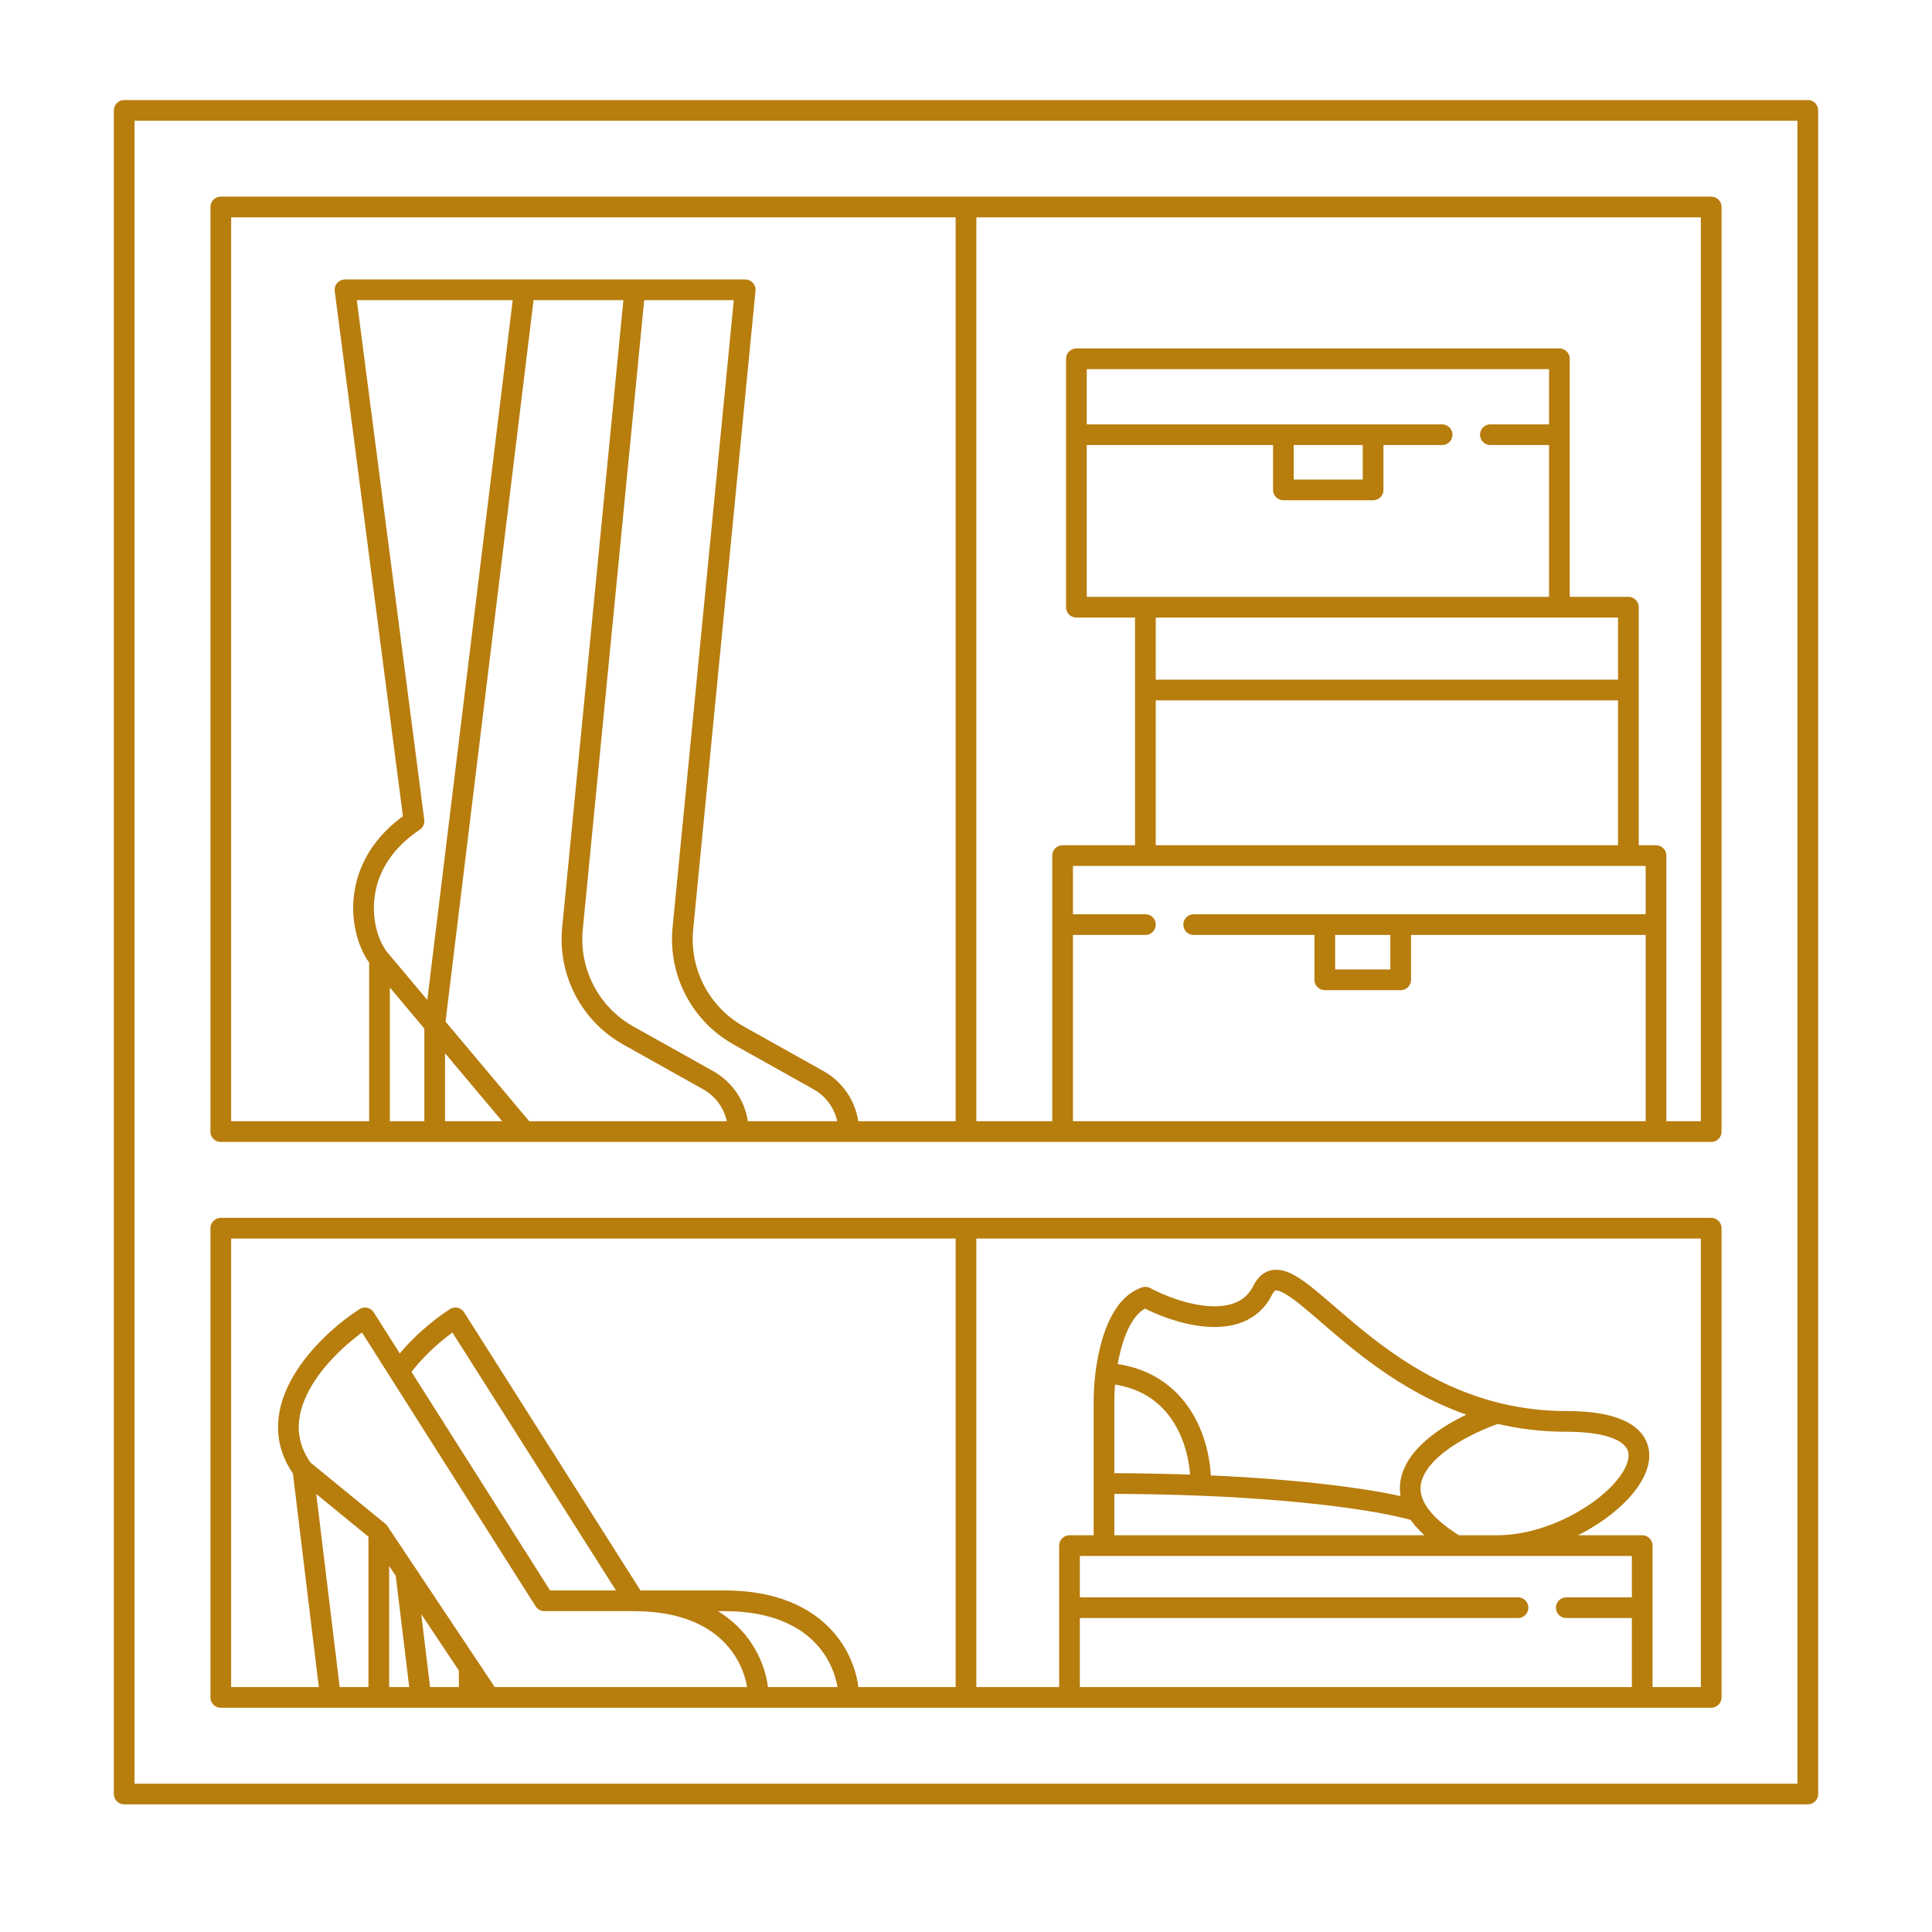
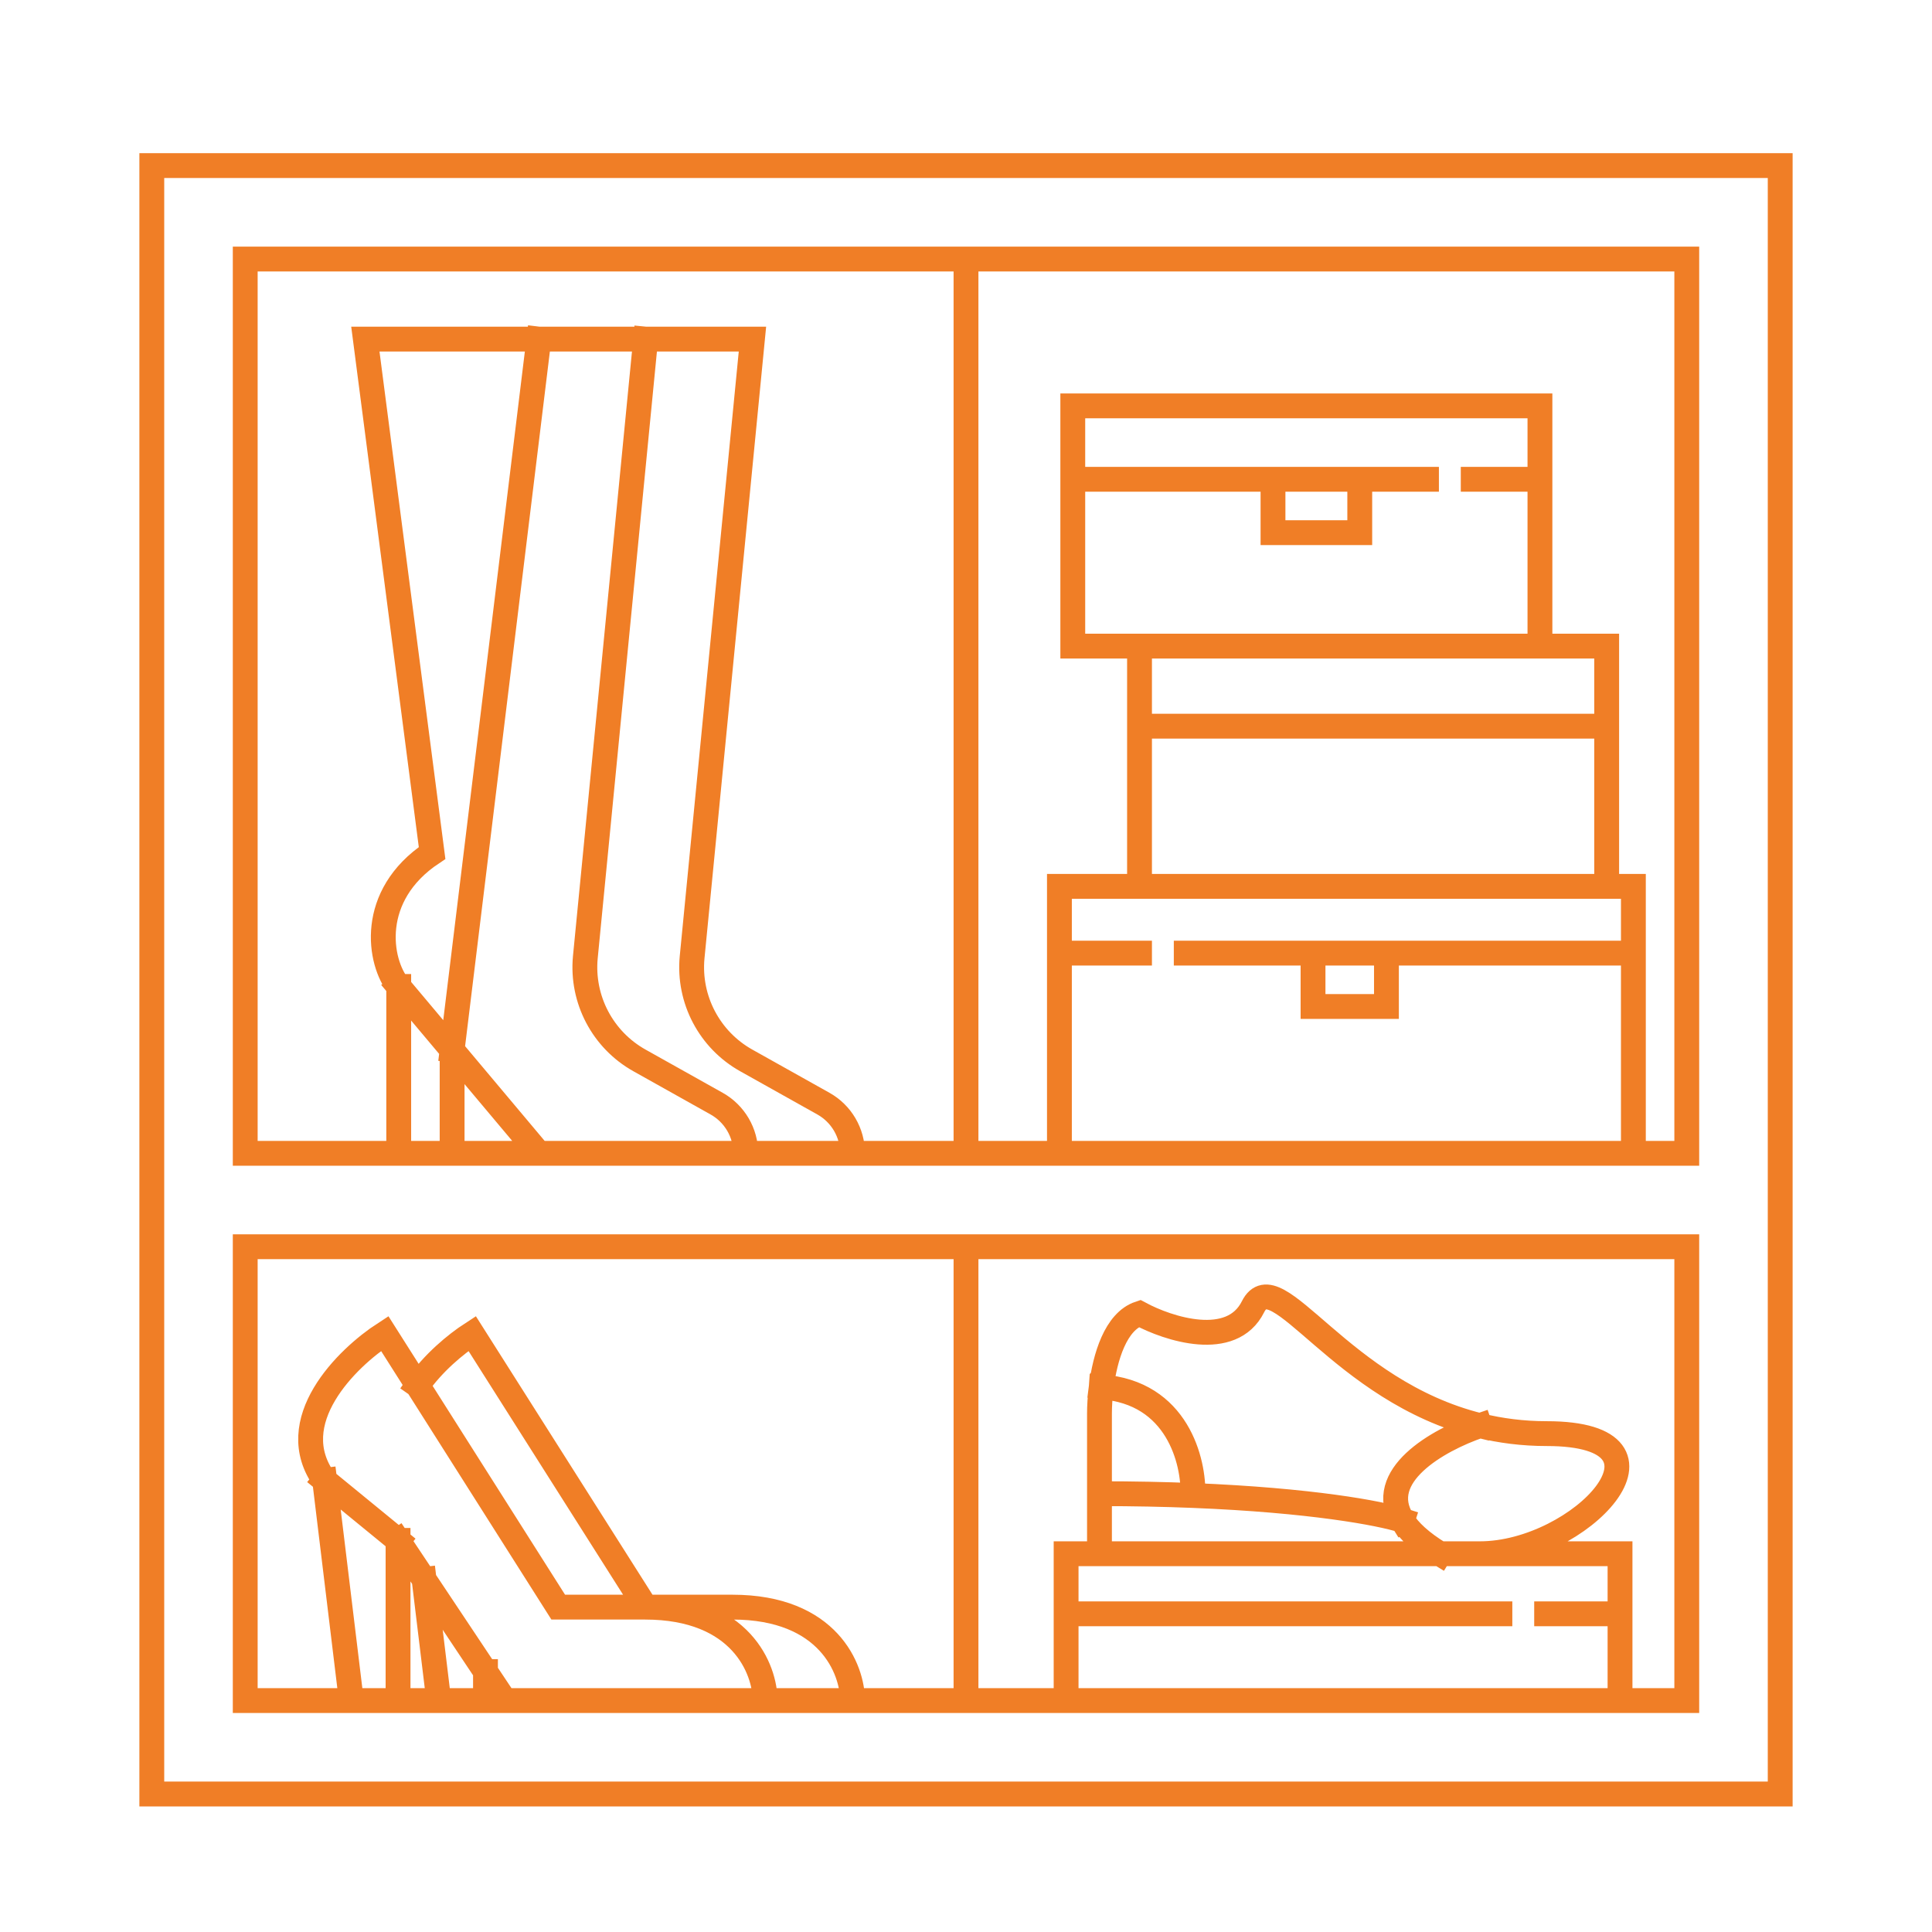
<svg xmlns="http://www.w3.org/2000/svg" width="140" height="140" viewBox="0 0 140 140" fill="none">
-   <path d="M70 15H16V82H70M70 15H124V82H70M70 15V82M78 31.5V44H113V31.5M78 31.5V26H113V31.5M78 31.5H93M113 31.5H108M93 31.5V35.5H99.5V31.5M93 31.5H99.5M99.5 31.5H104.5M83 50V62H118V50M83 50V44H118V50M83 50H118M120 67V62H77V67M120 67V82H77V67M120 67H101.5M77 67H83M96 67V71H101.5V67M96 67H101.5M96 67H86.5M70 89H16V123H70M70 89H124V123H70M70 89V123M108.5 112C116 112 124.5 103 113.5 103C111.704 103 110.041 102.778 108.5 102.4M108.5 112H105.5M108.5 112H119V116.5M80 112H104.5H105.5M80 112V107.5M80 112H77.5V116.5M108.5 102.4C98.021 99.827 93.244 90.013 91.5 93.5C89.9 96.7 85.167 95.167 83 94C81.207 94.598 80.419 97.278 80.135 99.5M108.5 102.4C105.282 103.5 100.639 106.196 102.698 109.5M105.5 112C104.093 111.14 103.198 110.302 102.698 109.5M102.698 109.5C101.031 108.962 95.868 107.99 87 107.634M80 107.5V101.5C80 100.952 80.038 100.252 80.135 99.5M80 107.5C82.547 107.5 84.879 107.549 87 107.634M87 107.634C87.09 105.09 85.842 99.9 80.135 99.5M77.5 116.5V123H119V116.5M77.5 116.5H110M119 116.5H113.5M21.949 106.5L23.949 123H27.449V111M21.949 106.5L27.449 111M21.949 106.5C18.749 102.1 23.616 97.333 26.449 95.5L28.911 99.382M27.449 111L29.4 113.926M54.949 123H42H35.449L34 120.826M54.949 123C54.949 120.667 53.149 116 45.949 116H39.449L28.911 99.382M54.949 123H61.5C61.5 120.667 59.7 116 52.5 116H46L33 95.5C31.743 96.313 30.087 97.703 28.911 99.382M29.4 113.926L30.5 123H34V120.826M29.4 113.926L34 120.826M46 21L41.479 67.323C41.188 70.471 42.778 73.496 45.536 75.04L51.319 78.278C52.666 79.033 53.5 80.456 53.5 82M46 21H38M46 21H54L49.479 67.323C49.188 70.471 50.778 73.496 53.536 75.04L59.319 78.278C60.666 79.033 61.5 80.456 61.5 82H53.5M27.5 69.5C26 67.667 25.2 62.7 30 59.5L25 21H38M27.5 69.5L31.5 74.262M27.5 69.5V82H31.5V74.262M31.5 74.262L38 82H45.75H53.5M31.5 74.262L38 21M9 8H131V130H9V8Z" stroke="#B77D0D" stroke-width="1.5" stroke-linecap="round" stroke-linejoin="round" />
+   <path d="M70 18.77H17.77V83.574H70M70 18.77H122.23V83.574H70M70 18.77V83.574M77.738 34.73V46.82H111.59V34.73M77.738 34.73V29.41H111.59V34.73M77.738 34.73H92.246M111.59 34.73H106.754M92.246 34.73V38.598H98.533V34.73M92.246 34.73H98.533M98.533 34.73H103.369M82.574 52.623V64.23H116.426V52.623M82.574 52.623V46.82H116.426V52.623M82.574 52.623H116.426M118.361 69.066V64.23H76.77V69.066M118.361 69.066V83.574H76.77V69.066M118.361 69.066H100.467M76.77 69.066H82.574M95.147 69.066V72.934H100.467V69.066M95.147 69.066H100.467M95.147 69.066H85.959M70 90.344H17.77V123.23H70M70 90.344H122.23V123.23H70M70 90.344V123.23M107.238 112.59C114.492 112.59 122.713 103.885 112.074 103.885C110.337 103.885 108.728 103.671 107.238 103.305M107.238 112.59H104.336M107.238 112.59H117.393V116.942M79.672 112.59H103.369H104.336M79.672 112.59V108.238M79.672 112.59H77.254V116.942M107.238 103.305C97.102 100.816 92.482 91.324 90.795 94.697C89.248 97.792 84.669 96.309 82.574 95.18C80.84 95.758 80.077 98.351 79.802 100.5M107.238 103.305C104.125 104.369 99.634 106.977 101.626 110.172M104.336 112.59C102.975 111.759 102.109 110.948 101.626 110.172M101.626 110.172C100.013 109.652 95.02 108.711 86.443 108.368M79.672 108.238V102.434C79.672 101.904 79.709 101.228 79.802 100.5M79.672 108.238C82.136 108.238 84.392 108.286 86.443 108.368M86.443 108.368C86.529 105.906 85.323 100.887 79.802 100.5M77.254 116.942V123.23H117.393V116.942M77.254 116.942H108.689M117.393 116.942H112.074M23.525 107.27L25.459 123.23H28.844V111.623M23.525 107.27L28.844 111.623M23.525 107.27C20.43 103.015 25.137 98.404 27.877 96.631L30.259 100.386M28.844 111.623L30.731 114.453M55.443 123.23H42.918H36.582L35.18 121.127M55.443 123.23C55.443 120.973 53.702 116.459 46.738 116.459H40.451L30.259 100.386M55.443 123.23H61.779C61.779 120.973 60.038 116.459 53.074 116.459H46.787L34.213 96.631C32.998 97.418 31.395 98.762 30.259 100.386M30.731 114.453L31.795 123.23H35.18V121.127M30.731 114.453L35.18 121.127M46.787 24.574L42.414 69.378C42.133 72.423 43.67 75.348 46.339 76.842L51.931 79.974C53.234 80.704 54.041 82.081 54.041 83.574M46.787 24.574H39.049M46.787 24.574H54.525L50.152 69.378C49.87 72.423 51.408 75.348 54.076 76.842L59.669 79.974C60.972 80.704 61.779 82.081 61.779 83.574H54.041M28.893 71.484C27.443 69.71 26.669 64.907 31.311 61.812L26.475 24.574H39.049M28.893 71.484L32.762 76.089M28.893 71.484V83.574H32.762V76.089M32.762 76.089L39.049 83.574H46.545H54.041M32.762 76.089L39.049 24.574M11 12H129V130H11V12Z" stroke="#F07E26" stroke-width="1.8" stroke-linecap="square" />
</svg>
